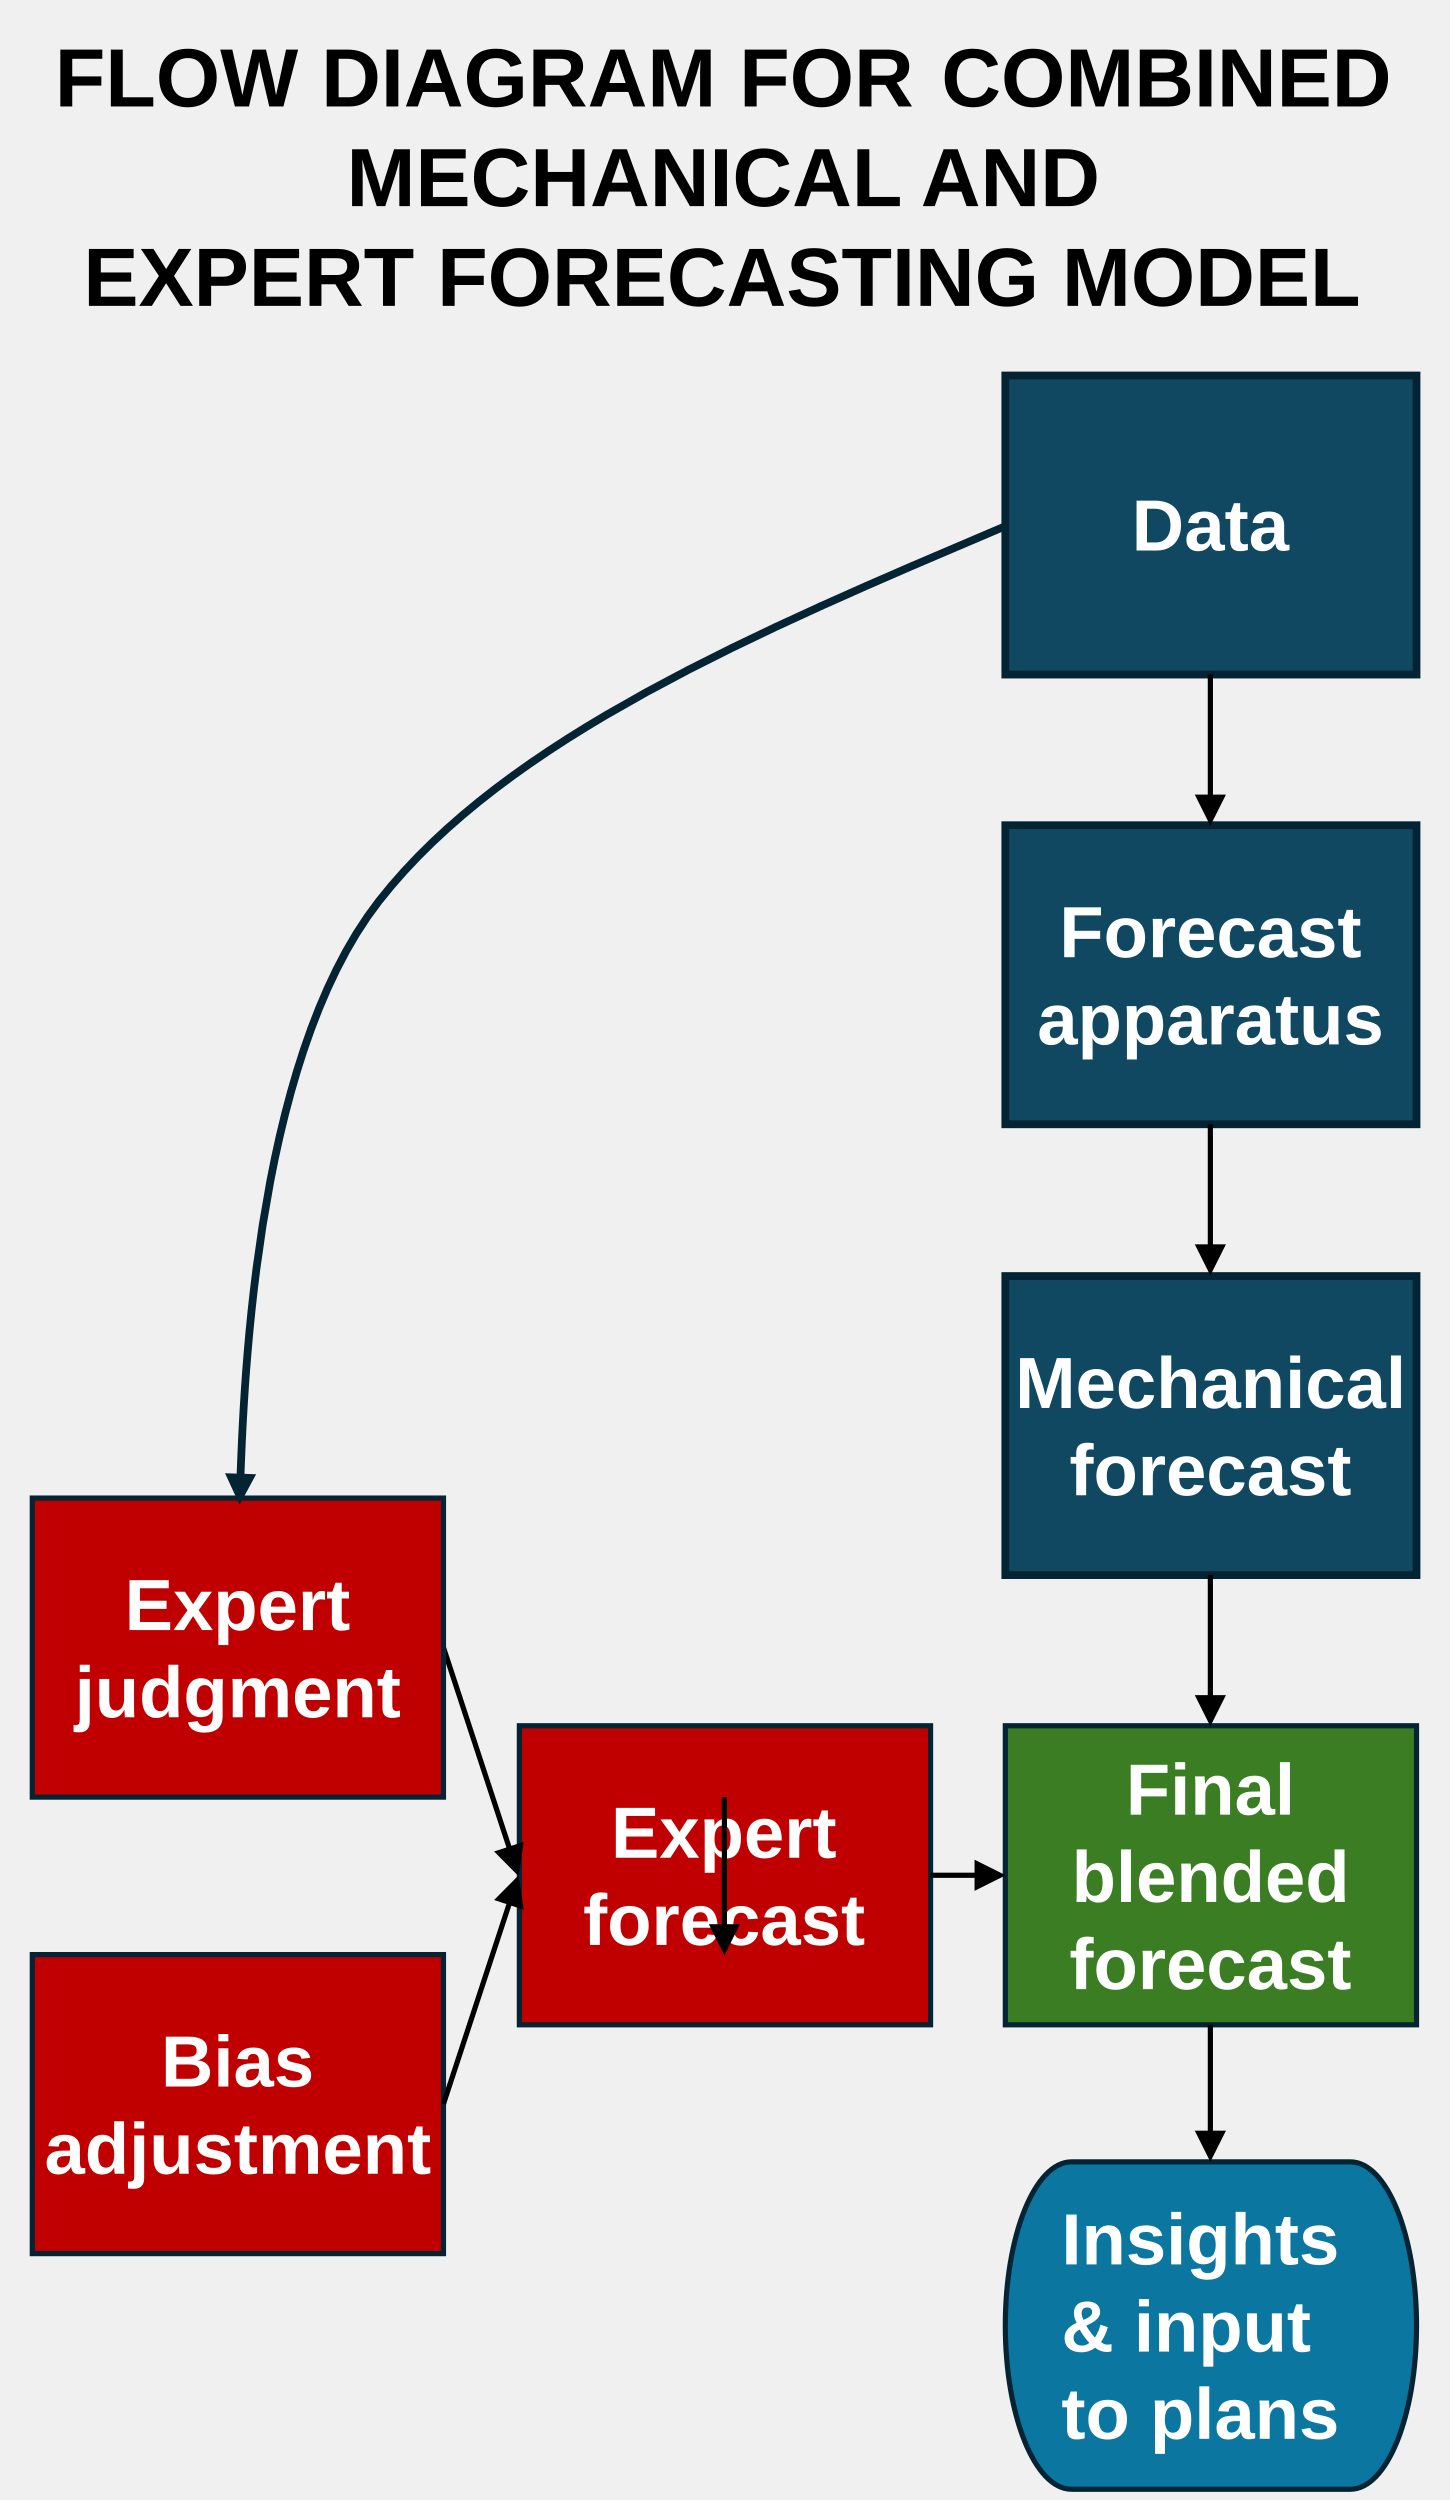
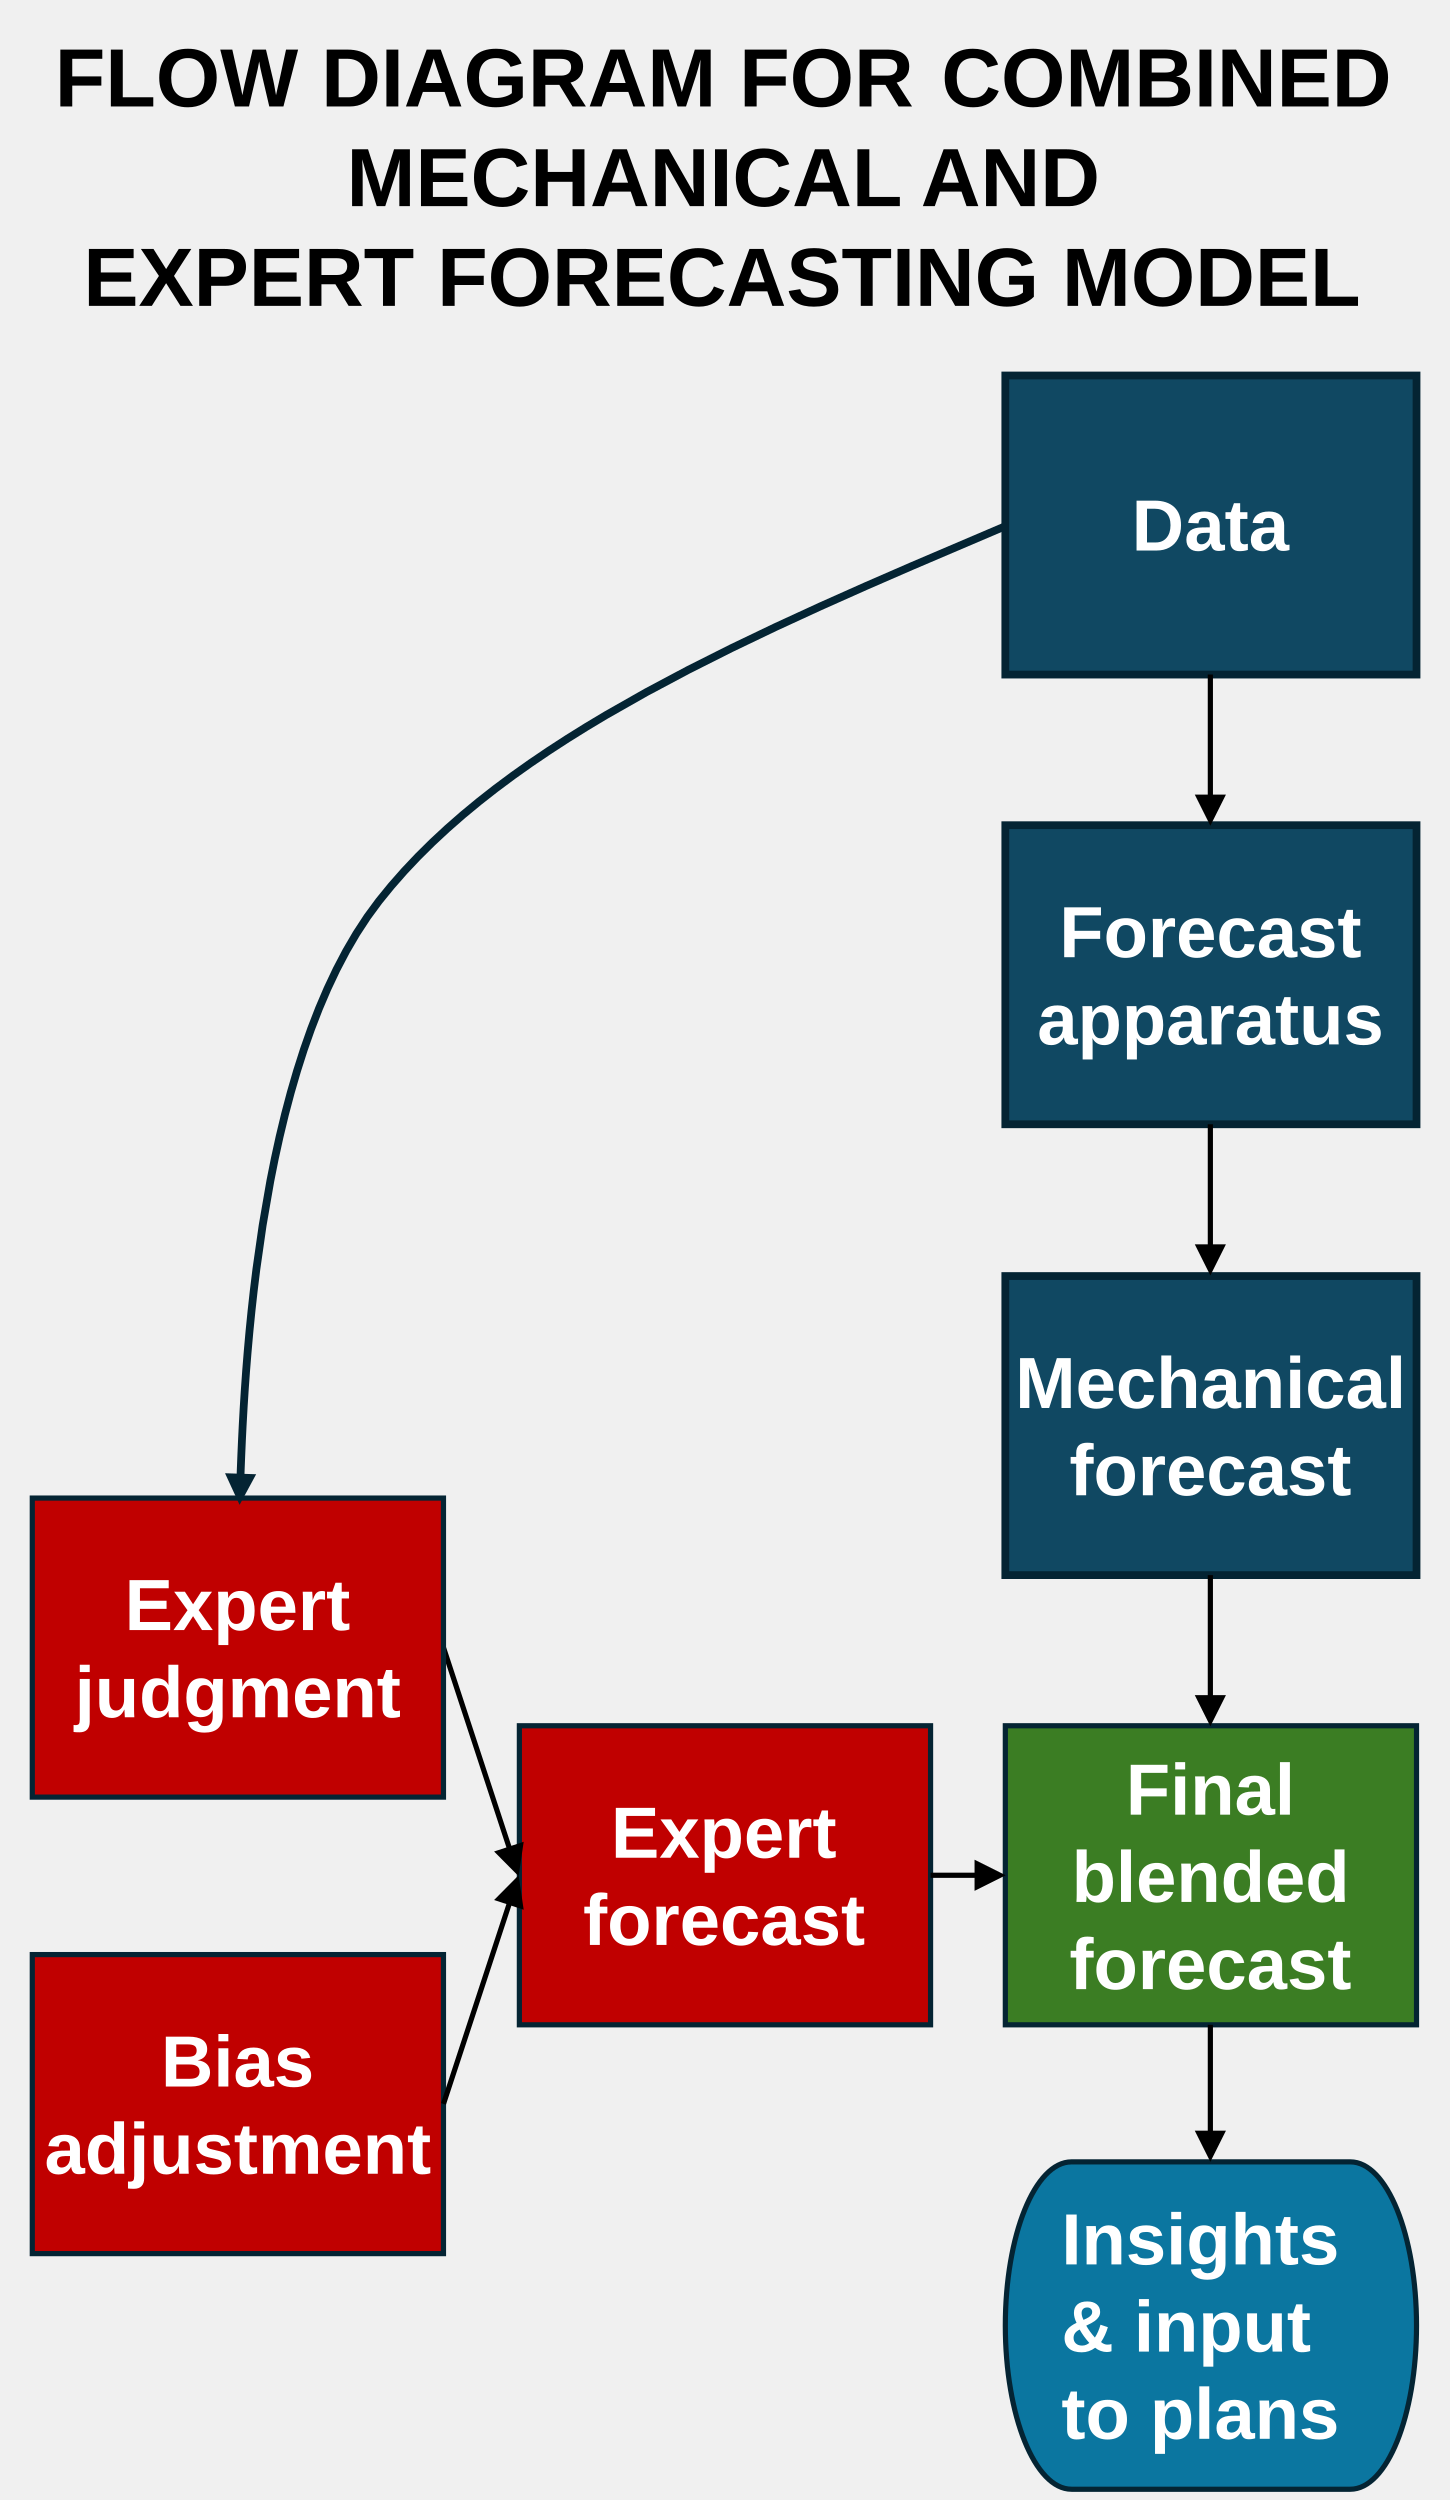
<svg xmlns="http://www.w3.org/2000/svg" width="1280" height="2207" xml:space="preserve" overflow="hidden">
  <g transform="translate(-1126 -114)">
    <rect x="1584.5" y="1637.5" width="363" height="264" stroke="#042433" stroke-width="4.583" stroke-miterlimit="8" fill="#C00000" />
    <text fill="#FFFFFF" font-family="Arial,Arial_MSFontService,sans-serif" font-weight="700" font-size="64" transform="matrix(1 0 0 1 1665.37 1754)">Expert</text>
    <text fill="#FFFFFF" font-family="Arial,Arial_MSFontService,sans-serif" font-weight="700" font-size="64" transform="matrix(1 0 0 1 1640.74 1831)">forecast</text>
    <rect x="2013.5" y="1637.5" width="363" height="264" stroke="#042433" stroke-width="4.583" stroke-miterlimit="8" fill="#3B7D23" />
    <text fill="#FFFFFF" font-family="Arial,Arial_MSFontService,sans-serif" font-weight="700" font-size="64" transform="matrix(1 0 0 1 2119.91 1716)">Final</text>
    <text fill="#FFFFFF" font-family="Arial,Arial_MSFontService,sans-serif" font-weight="700" font-size="64" transform="matrix(1 0 0 1 2072.06 1793)">blended</text>
    <text fill="#FFFFFF" font-family="Arial,Arial_MSFontService,sans-serif" font-weight="700" font-size="64" transform="matrix(1 0 0 1 2070.07 1870)">forecast</text>
    <path d="M1519.68 1567.78 1578.85 1747.84 1574.5 1749.28 1515.32 1569.22ZM1588.31 1739.91 1583.83 1770.33 1562.18 1748.5Z" />
    <rect x="2013.5" y="445.5" width="363" height="264" stroke="#042433" stroke-width="6.875" stroke-miterlimit="8" fill="#104862" />
    <text fill="#FFFFFF" font-family="Arial,Arial_MSFontService,sans-serif" font-weight="700" font-size="64" transform="matrix(1 0 0 1 2125.07 600)">D</text>
    <text fill="#FFFFFF" font-family="Arial,Arial_MSFontService,sans-serif" font-weight="700" font-size="64" transform="matrix(1 0 0 1 2171.47 600)">ata</text>
    <rect x="2013.5" y="842.5" width="363" height="264" stroke="#042433" stroke-width="6.875" stroke-miterlimit="8" fill="#104862" />
    <text fill="#FFFFFF" font-family="Arial,Arial_MSFontService,sans-serif" font-weight="700" font-size="64" transform="matrix(1 0 0 1 2061.19 959)">Forecast</text>
    <text fill="#FFFFFF" font-family="Arial,Arial_MSFontService,sans-serif" font-weight="700" font-size="64" transform="matrix(1 0 0 1 2041.71 1036)">apparatus</text>
    <rect x="2013.5" y="1240.5" width="363" height="264" stroke="#042433" stroke-width="6.875" stroke-miterlimit="8" fill="#104862" />
    <text fill="#FFFFFF" font-family="Arial,Arial_MSFontService,sans-serif" font-weight="700" font-size="64" transform="matrix(1 0 0 1 2022.23 1357)">Mechanical</text>
    <text fill="#FFFFFF" font-family="Arial,Arial_MSFontService,sans-serif" font-weight="700" font-size="64" transform="matrix(1 0 0 1 2070.06 1434)">forecast</text>
    <path d="M2196.79 1106.5 2196.79 1217.07 2192.21 1217.07 2192.21 1106.5ZM2208.25 1212.48 2194.5 1239.98 2180.75 1212.48Z" />
    <path d="M2196.79 1504.5 2196.79 1615.07 2192.21 1615.07 2192.21 1504.5ZM2208.25 1610.48 2194.5 1637.98 2180.75 1610.48Z" />
    <path d="M2196.79 709.5 2196.79 820.066 2192.21 820.066 2192.21 709.5ZM2208.25 815.482 2194.5 842.982 2180.75 815.482Z" />
    <path d="M1947.5 1767.21 1990.91 1767.21 1990.91 1771.79 1947.5 1771.79ZM1986.33 1755.75 2013.83 1769.5 1986.33 1783.25Z" />
    <rect x="1154.5" y="1436.5" width="363" height="264" stroke="#042433" stroke-width="4.583" stroke-miterlimit="8" fill="#C00000" />
    <text fill="#FFFFFF" font-family="Arial,Arial_MSFontService,sans-serif" font-weight="700" font-size="64" transform="matrix(1 0 0 1 1236.04 1553)">Expert </text>
    <text fill="#FFFFFF" font-family="Arial,Arial_MSFontService,sans-serif" font-weight="700" font-size="64" transform="matrix(1 0 0 1 1191.93 1630)">judgment</text>
    <rect x="1154.5" y="1839.5" width="363" height="264" stroke="#042433" stroke-width="4.583" stroke-miterlimit="8" fill="#C00000" />
    <text fill="#FFFFFF" font-family="Arial,Arial_MSFontService,sans-serif" font-weight="700" font-size="64" transform="matrix(1 0 0 1 1268.11 1956)">Bias</text>
    <text fill="#FFFFFF" font-family="Arial,Arial_MSFontService,sans-serif" font-weight="700" font-size="64" transform="matrix(1 0 0 1 1165.29 2033)">adjustment</text>
    <path d="M9.332 21.055 68.508 201.115 64.153 202.546 4.978 22.486ZM-4.477 30.418 0 0 21.649 21.832Z" transform="matrix(-1 0 0 1 1583.83 1769.5)" />
    <path d="M2071.9 2022.5 2318.1 2022.5C2350.35 2022.5 2376.5 2087.19 2376.5 2167 2376.5 2246.81 2350.35 2311.5 2318.1 2311.5L2071.9 2311.5C2039.65 2311.5 2013.5 2246.81 2013.5 2167 2013.5 2087.19 2039.65 2022.5 2071.9 2022.5Z" stroke="#042433" stroke-width="4.583" stroke-miterlimit="8" fill="#0B76A0" fill-rule="evenodd" />
    <text fill="#FFFFFF" font-family="Arial,Arial_MSFontService,sans-serif" font-weight="700" font-size="64" transform="matrix(1 0 0 1 2063 2113)">Insights </text>
    <text fill="#FFFFFF" font-family="Arial,Arial_MSFontService,sans-serif" font-weight="700" font-size="64" transform="matrix(1 0 0 1 2063 2190)">&amp; input </text>
    <text fill="#FFFFFF" font-family="Arial,Arial_MSFontService,sans-serif" font-weight="700" font-size="64" transform="matrix(1 0 0 1 2063 2267)">to plans</text>
    <path d="M2196.79 1901.5 2196.79 1999.56 2192.21 1999.56 2192.21 1901.5ZM2208.25 1994.98 2194.5 2022.48 2180.75 1994.98Z" />
-     <path d="M1767.79 1700.5 1767.79 1817.25 1763.21 1817.25 1763.21 1700.5ZM1779.25 1812.66 1765.5 1840.16 1751.75 1812.66Z" />
    <text font-family="Arial,Arial_MSFontService,sans-serif" font-weight="700" font-size="73" transform="matrix(1 0 0 1 1174.38 208)">FLOW DIAGRAM FOR </text>
    <text font-family="Arial,Arial_MSFontService,sans-serif" font-weight="700" font-size="73" transform="matrix(1 0 0 1 1956.99 208)">COMBINED</text>
    <text font-family="Arial,Arial_MSFontService,sans-serif" font-weight="700" font-size="73" transform="matrix(1 0 0 1 1431.94 296)">MECHANICAL AND </text>
    <text font-family="Arial,Arial_MSFontService,sans-serif" font-weight="700" font-size="73" transform="matrix(1 0 0 1 1199.59 384)">EXPERT FORECASTING MODEL</text>
    <path d="M2014.85 581.662 1932.51 616.803 1932.53 616.793 1891.76 634.549 1891.79 634.536 1851.48 652.514 1851.52 652.497 1811.85 670.771 1811.9 670.749 1773.01 689.393 1773.07 689.364 1735.13 708.453 1735.2 708.417 1698.36 728.024 1698.44 727.979 1662.86 748.178 1662.93 748.138 1645.66 758.483 1645.71 758.452 1628.82 768.973 1628.87 768.939 1612.37 779.645 1612.43 779.607 1596.34 790.507 1596.4 790.465 1580.74 801.569 1580.81 801.523 1565.6 812.84 1565.67 812.789 1550.94 824.328 1551.01 824.271 1536.77 836.042 1536.84 835.979 1523.12 847.99 1523.19 847.922 1510 860.183 1510.08 860.107 1497.43 872.628 1497.51 872.545 1485.44 885.334 1485.52 885.243 1474.04 898.309 1474.12 898.211 1463.25 911.564 1463.35 911.431 1453.09 925.371 1453.2 925.214 1443.54 939.99 1443.63 939.843 1434.55 955.388 1434.63 955.25 1426.11 971.499 1426.17 971.371 1418.19 988.257 1418.24 988.138 1410.79 1005.6 1410.83 1005.49 1403.89 1023.45 1403.92 1023.35 1397.46 1041.75 1397.49 1041.66 1391.5 1060.43 1391.53 1060.35 1385.98 1079.43 1386.01 1079.35 1380.89 1098.68 1380.91 1098.6 1376.22 1118.1 1376.23 1118.03 1371.93 1137.64 1371.94 1137.58 1368.02 1157.23 1368.04 1157.15 1361.24 1196.32 1361.26 1196.22 1355.75 1234.77 1355.76 1234.71 1353.45 1253.59 1353.45 1253.55 1351.4 1272.08 1351.41 1272.04 1349.6 1290.15 1349.61 1290.11 1348.04 1307.74 1348.04 1307.7 1346.68 1324.78 1346.68 1324.75 1345.51 1341.21 1345.52 1341.18 1344.52 1356.95 1344.53 1356.93 1343.69 1371.95 1343.69 1371.93 1342.99 1386.14 1343 1386.12 1342.42 1399.45 1342.42 1399.44 1341.94 1411.82 1341.94 1411.8 1341.68 1419.71 1334.81 1419.48 1335.07 1411.57 1335.55 1399.16 1336.13 1385.82 1336.83 1371.58 1337.66 1356.53 1338.66 1340.73 1339.82 1324.25 1341.19 1307.14 1342.76 1289.48 1344.57 1271.34 1346.62 1252.77 1348.94 1233.84 1354.46 1195.2 1361.27 1155.93 1365.21 1136.2 1369.52 1116.53 1374.24 1096.95 1379.37 1077.55 1384.94 1058.39 1390.96 1039.52 1397.45 1021.02 1404.44 1002.95 1411.95 985.379 1419.98 968.369 1428.57 951.988 1437.74 936.3 1447.5 921.373 1457.86 907.288 1468.83 893.819 1480.4 880.658 1492.55 867.783 1505.28 855.184 1518.55 842.85 1532.35 830.773 1546.66 818.943 1561.46 807.35 1576.73 795.984 1592.45 784.836 1608.6 773.896 1625.15 763.154 1642.1 752.6 1659.43 742.219 1695.09 721.977 1732 702.329 1770.01 683.208 1808.95 664.538 1848.66 646.244 1889 628.252 1929.8 610.485 2012.15 575.339ZM1352.13 1415.46 1337.5 1442.5 1324.65 1414.57Z" fill="#042433" />
  </g>
</svg>
